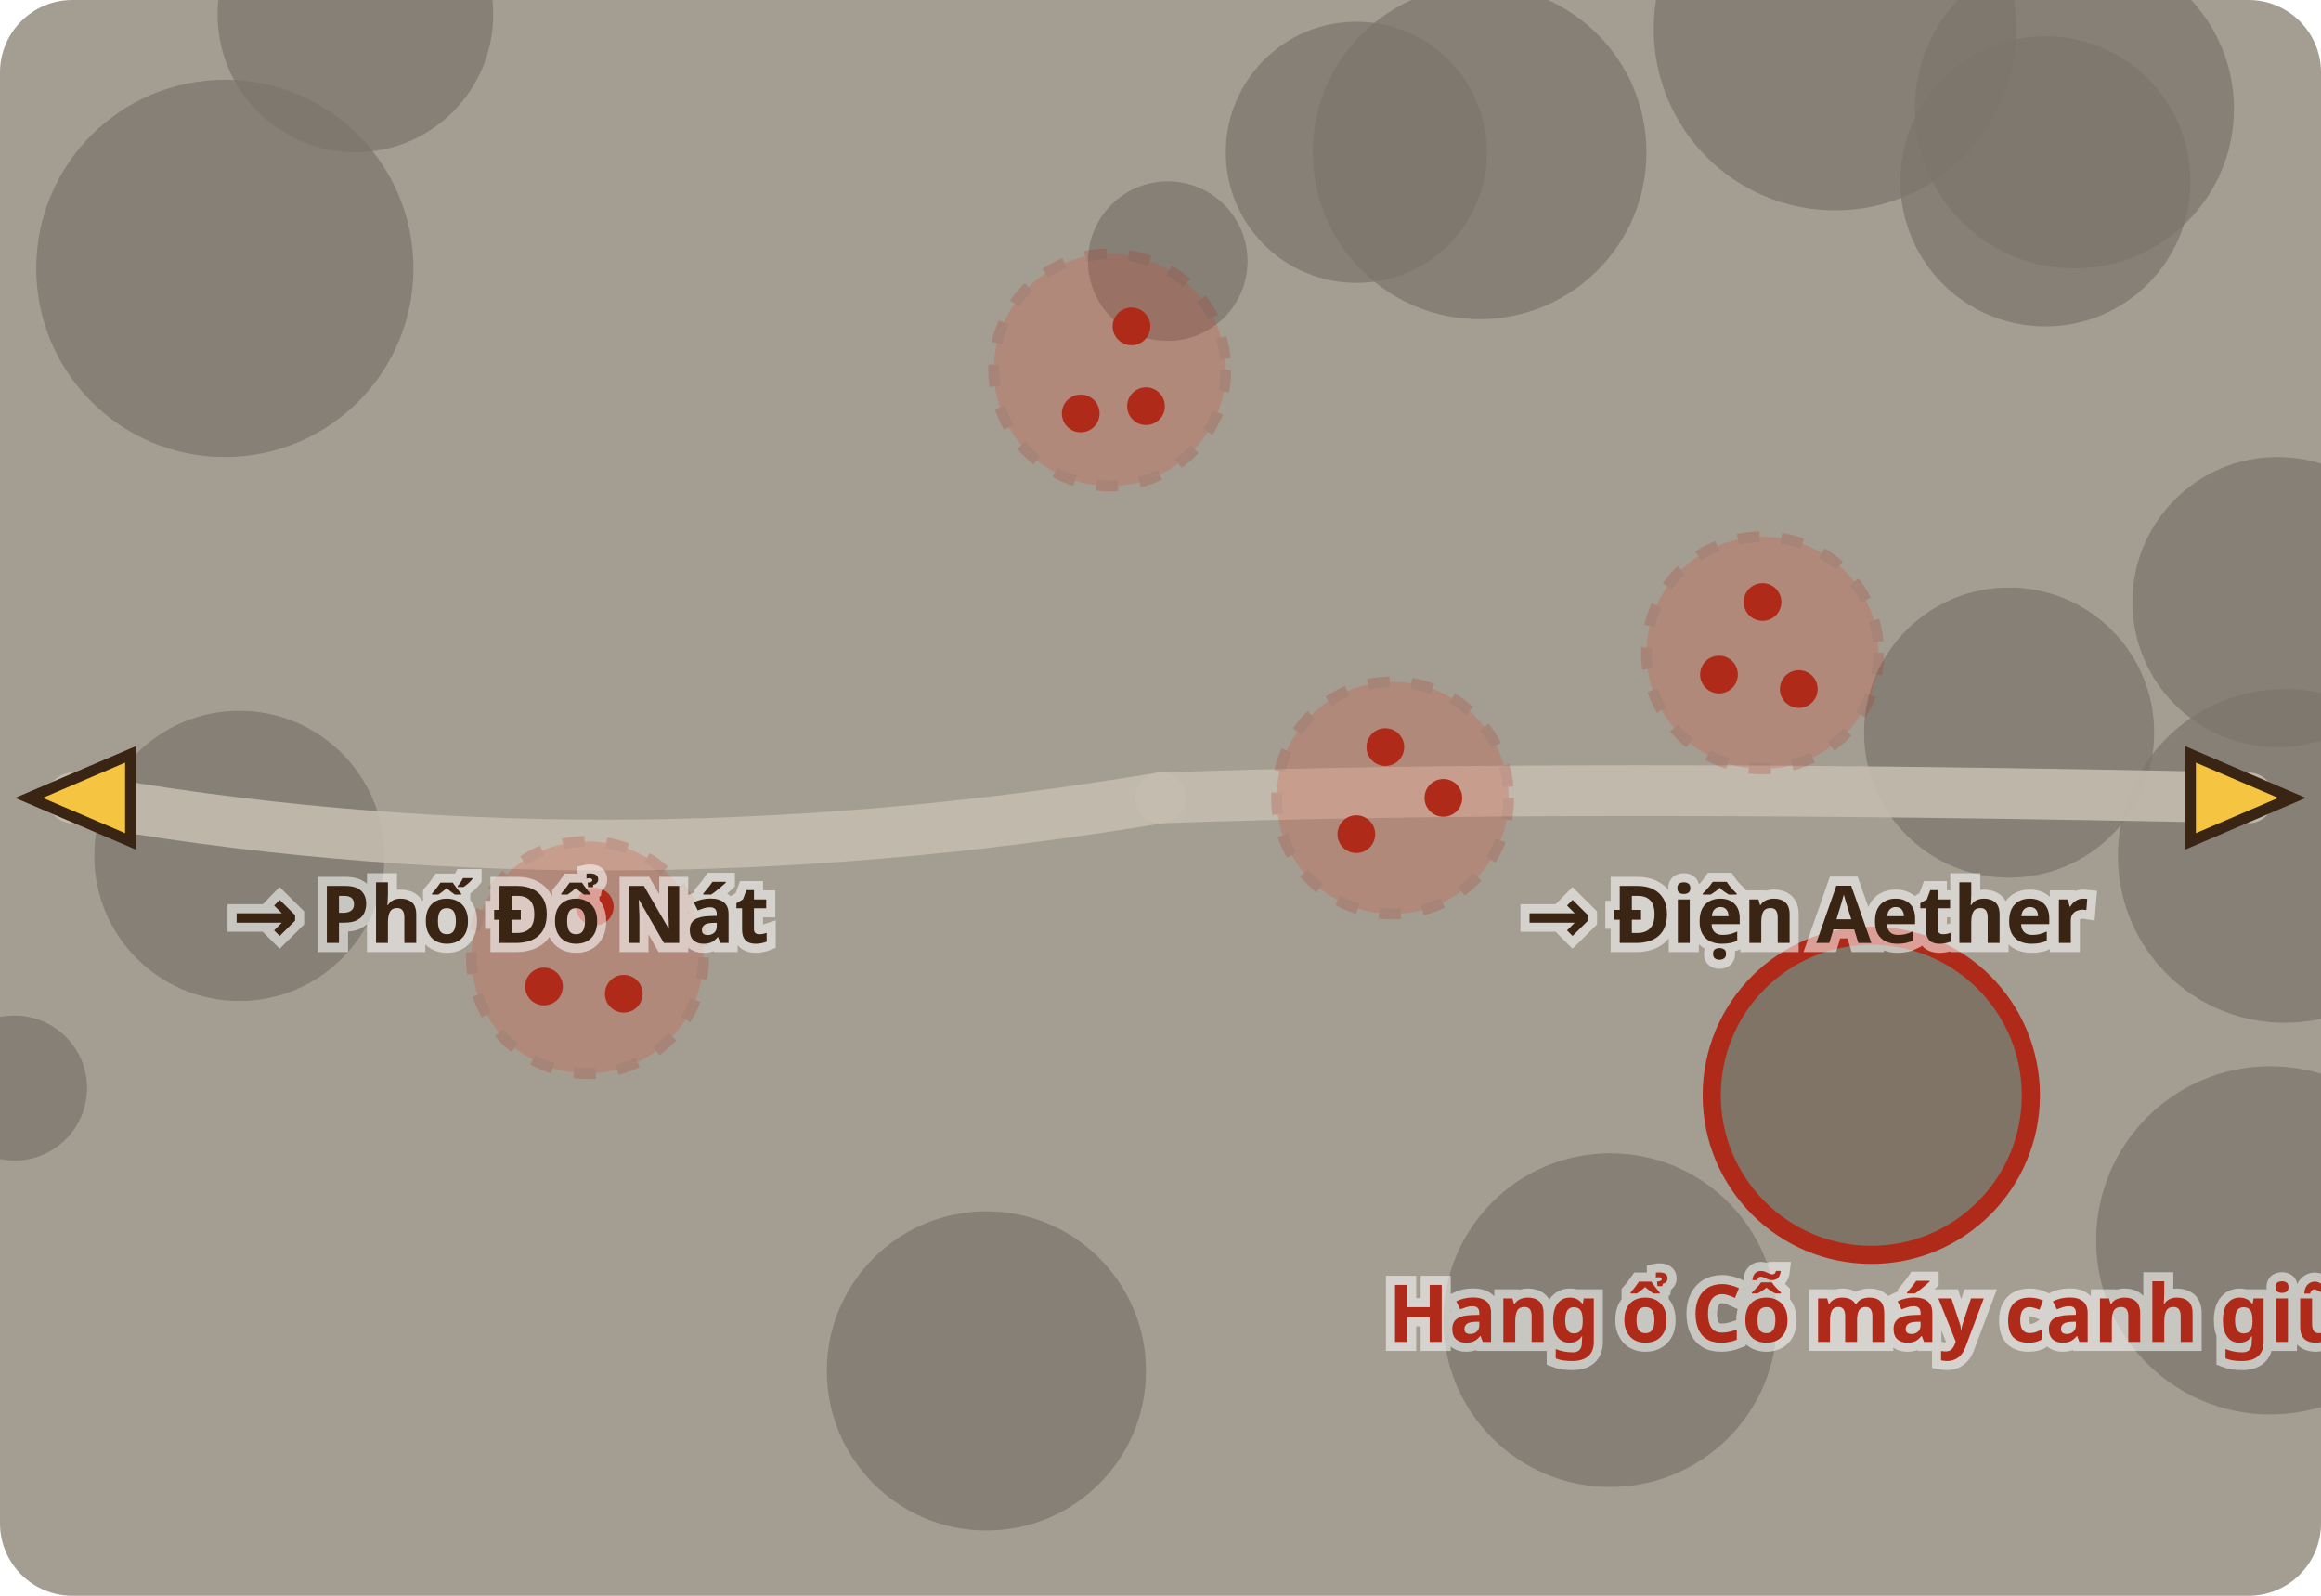
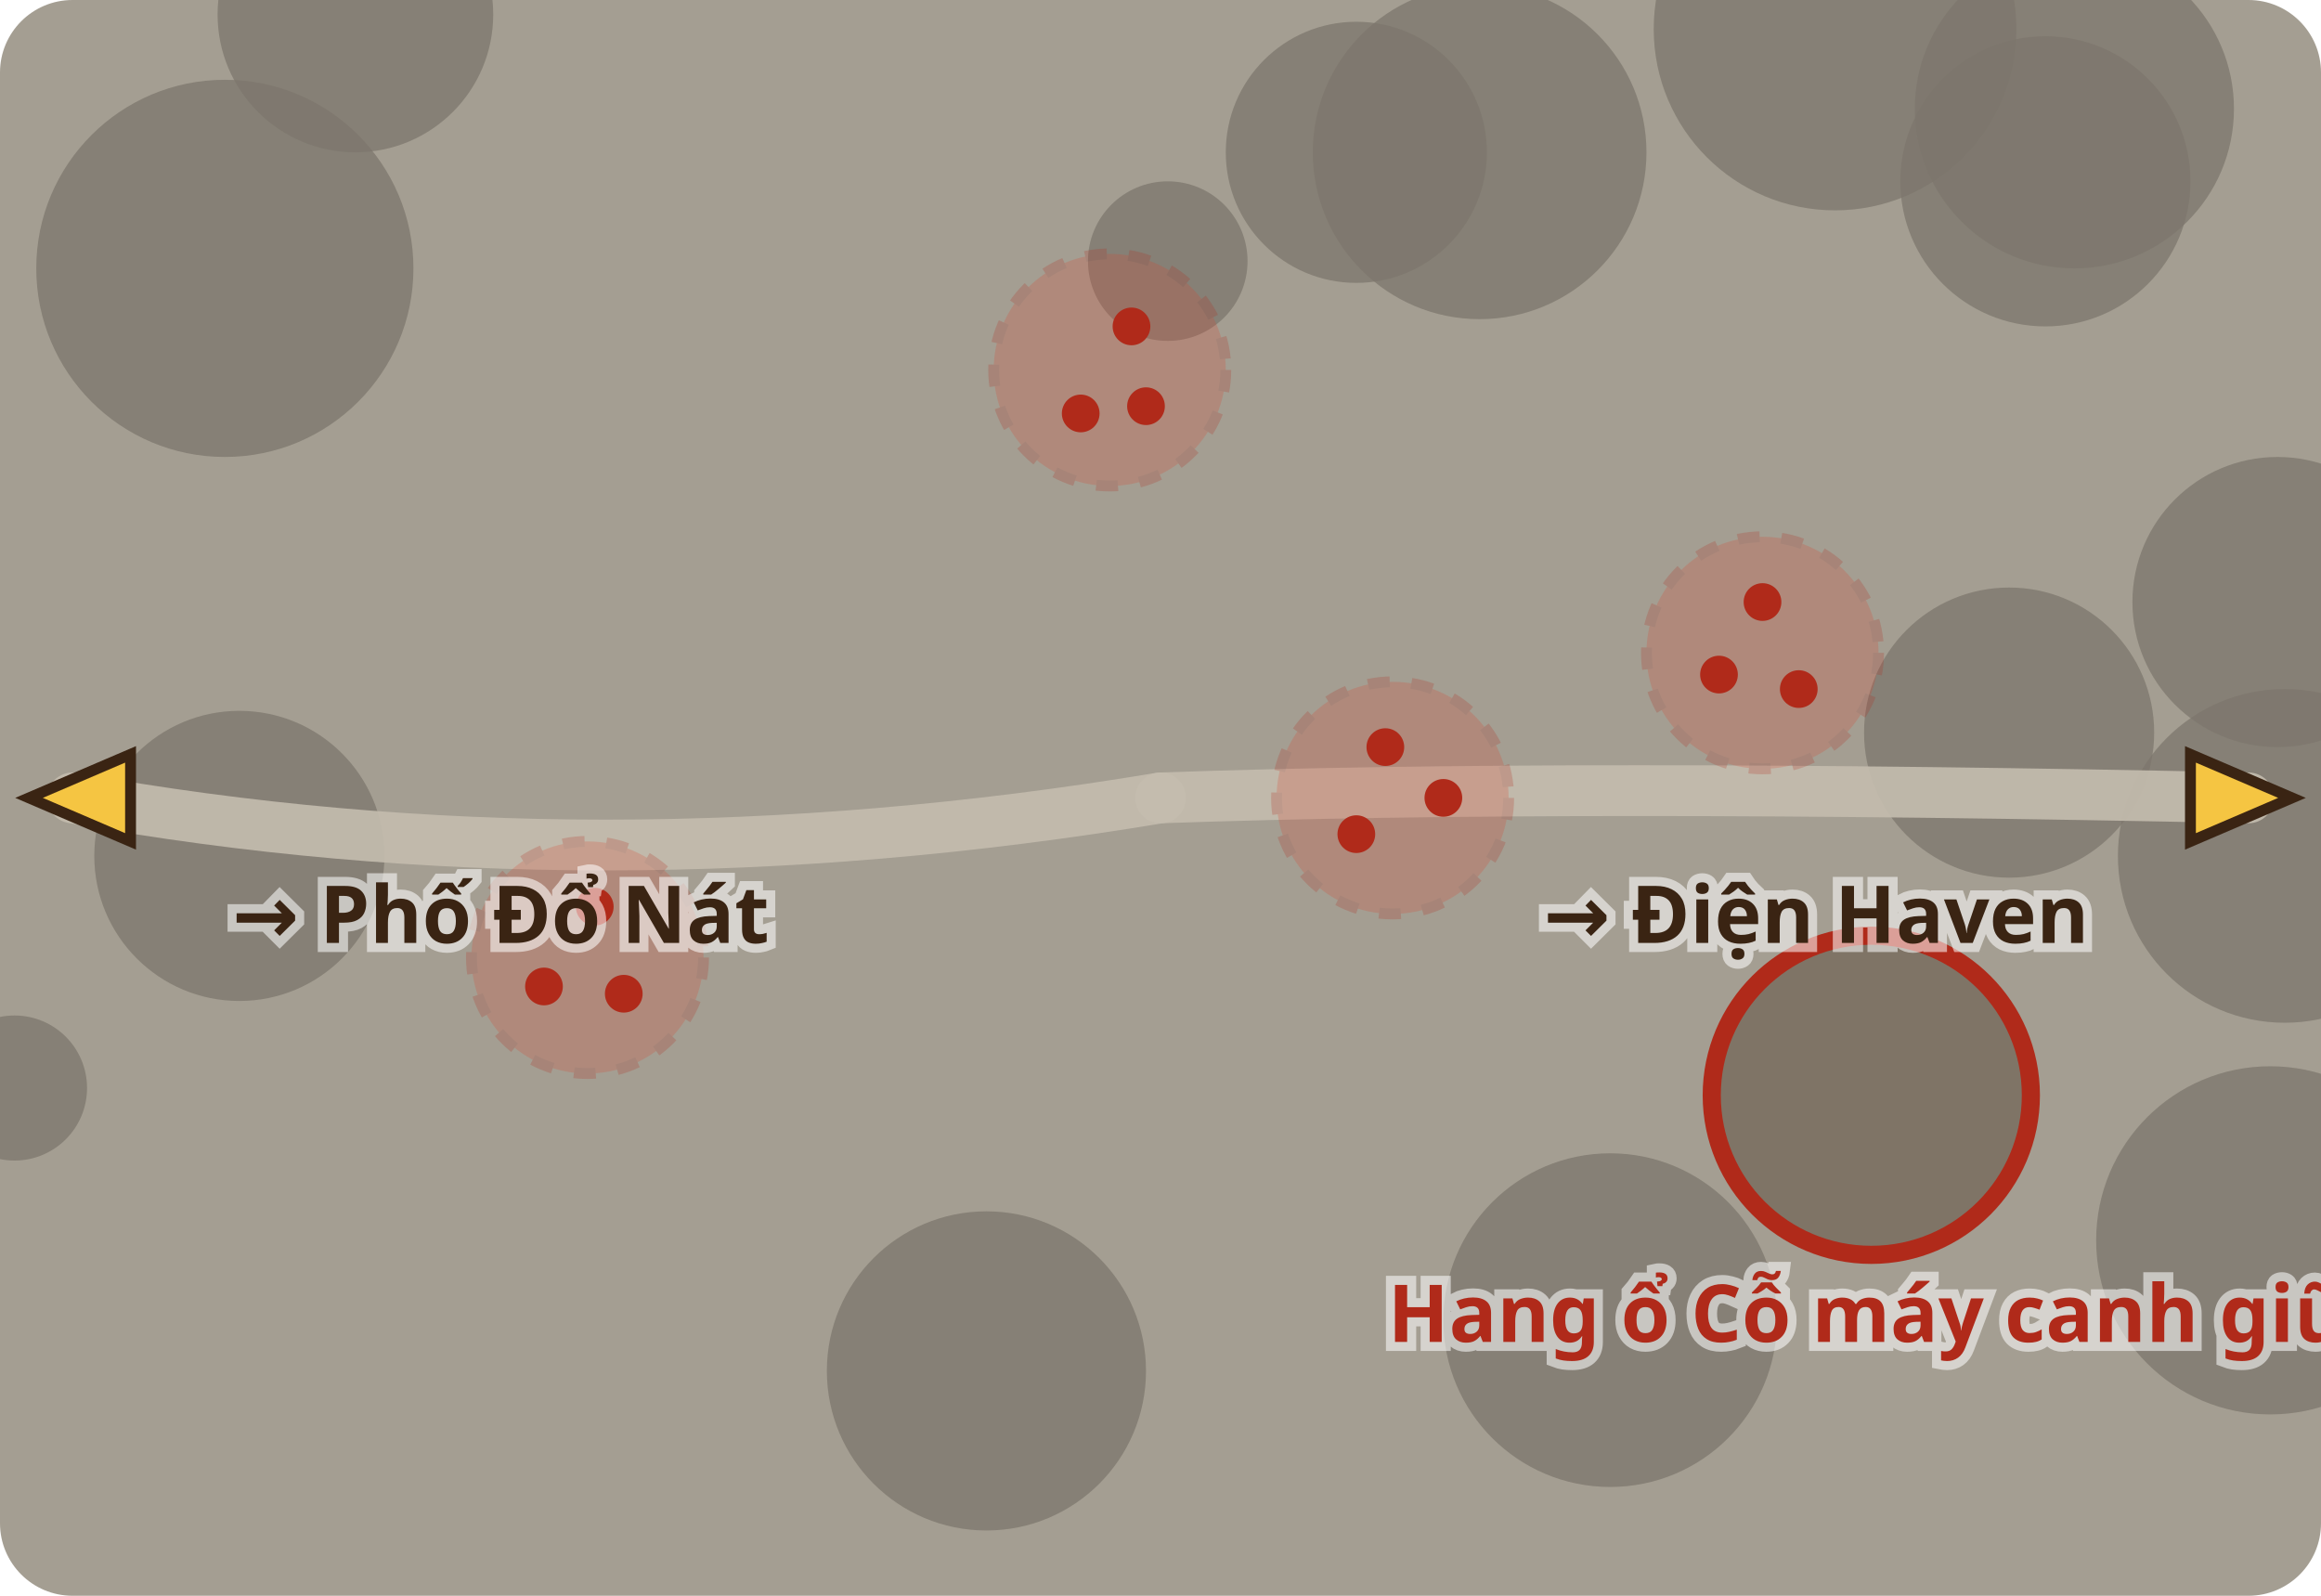
<svg xmlns="http://www.w3.org/2000/svg" viewBox="0 0 320 220" role="img" aria-label="Phác thảo Xưởng Máy Cổ">
  <rect x="0" y="0" width="320" height="220" rx="10" fill="#a49e92" />
  <circle cx="33" cy="118" r="20" fill="#7c766c" opacity=".75" />
  <circle cx="136" cy="189" r="22" fill="#7c766c" opacity=".75" />
  <circle cx="277" cy="101" r="20" fill="#7c766c" opacity=".75" />
  <circle cx="31" cy="37" r="26" fill="#7c766c" opacity=".75" />
  <circle cx="204" cy="21" r="23" fill="#7c766c" opacity=".75" />
  <circle cx="2" cy="150" r="10" fill="#7c766c" opacity=".75" />
  <circle cx="282" cy="25" r="20" fill="#7c766c" opacity=".75" />
  <circle cx="315" cy="118" r="23" fill="#7c766c" opacity=".75" />
  <circle cx="314" cy="83" r="20" fill="#7c766c" opacity=".75" />
  <circle cx="49" cy="2" r="19" fill="#7c766c" opacity=".75" />
  <circle cx="253" cy="4" r="25" fill="#7c766c" opacity=".75" />
  <circle cx="313" cy="171" r="24" fill="#7c766c" opacity=".75" />
  <circle cx="187" cy="21" r="18" fill="#7c766c" opacity=".75" />
  <circle cx="161" cy="36" r="11" fill="#7c766c" opacity=".75" />
  <circle cx="286" cy="15" r="22" fill="#7c766c" opacity=".75" />
  <circle cx="222" cy="182" r="23" fill="#7c766c" opacity=".75" />
  <path d="M10 110 Q 82 123 160 110" stroke="#c4bcae" stroke-width="7" fill="none" stroke-linecap="round" opacity=".9" />
  <path d="M310 110 Q 217 108 160 110" stroke="#c4bcae" stroke-width="7" fill="none" stroke-linecap="round" opacity=".9" />
  <circle cx="258" cy="151" r="22" fill="#3a2413" opacity=".35" />
  <circle cx="258" cy="151" r="22" fill="none" stroke="#b02a1a" stroke-width="2.5" />
  <text x="258" y="185" font-size="11" font-weight="800" fill="#b02a1a" text-anchor="middle" font-family="Nunito, system-ui, sans-serif" paint-order="stroke" stroke="rgba(255,255,255,.55)" stroke-width="2.5">Hang ổ Cỗ máy canh giữ</text>
  <circle cx="81" cy="132" r="16" fill="#d9422b" opacity=".22" stroke="#b02a1a" stroke-width="1.5" stroke-dasharray="3 3" />
  <circle cx="86" cy="137" r="2.6" fill="#b02a1a" />
  <circle cx="75" cy="136" r="2.6" fill="#b02a1a" />
  <circle cx="82" cy="125" r="2.6" fill="#b02a1a" />
  <circle cx="153" cy="51" r="16" fill="#d9422b" opacity=".22" stroke="#b02a1a" stroke-width="1.5" stroke-dasharray="3 3" />
  <circle cx="158" cy="56" r="2.6" fill="#b02a1a" />
  <circle cx="149" cy="57" r="2.6" fill="#b02a1a" />
  <circle cx="156" cy="45" r="2.6" fill="#b02a1a" />
  <circle cx="243" cy="90" r="16" fill="#d9422b" opacity=".22" stroke="#b02a1a" stroke-width="1.5" stroke-dasharray="3 3" />
  <circle cx="248" cy="95" r="2.6" fill="#b02a1a" />
  <circle cx="237" cy="93" r="2.6" fill="#b02a1a" />
  <circle cx="243" cy="83" r="2.6" fill="#b02a1a" />
  <circle cx="192" cy="110" r="16" fill="#d9422b" opacity=".22" stroke="#b02a1a" stroke-width="1.5" stroke-dasharray="3 3" />
  <circle cx="199" cy="110" r="2.6" fill="#b02a1a" />
  <circle cx="187" cy="115" r="2.6" fill="#b02a1a" />
  <circle cx="191" cy="103" r="2.6" fill="#b02a1a" />
  <polygon points="4,110 18,104 18,116" fill="#f5c542" stroke="#3a2413" stroke-width="1.5" />
  <text x="32" y="130" font-size="11" font-weight="700" fill="#3a2413" text-anchor="start" font-family="Nunito, system-ui, sans-serif" paint-order="stroke" stroke="rgba(255,255,255,.55)" stroke-width="2.5">→ Phố Đổ Nát</text>
  <polygon points="316,110 302,116 302,104" fill="#f5c542" stroke="#3a2413" stroke-width="1.5" />
-   <text x="288" y="130" font-size="11" font-weight="700" fill="#3a2413" text-anchor="end" font-family="Nunito, system-ui, sans-serif" paint-order="stroke" stroke="rgba(255,255,255,.55)" stroke-width="2.5">→ Điện Aether</text>
+   <text x="288" y="130" font-size="11" font-weight="700" fill="#3a2413" text-anchor="end" font-family="Nunito, system-ui, sans-serif" paint-order="stroke" stroke="rgba(255,255,255,.55)" stroke-width="2.5">→ Điện Haven</text>
</svg>
